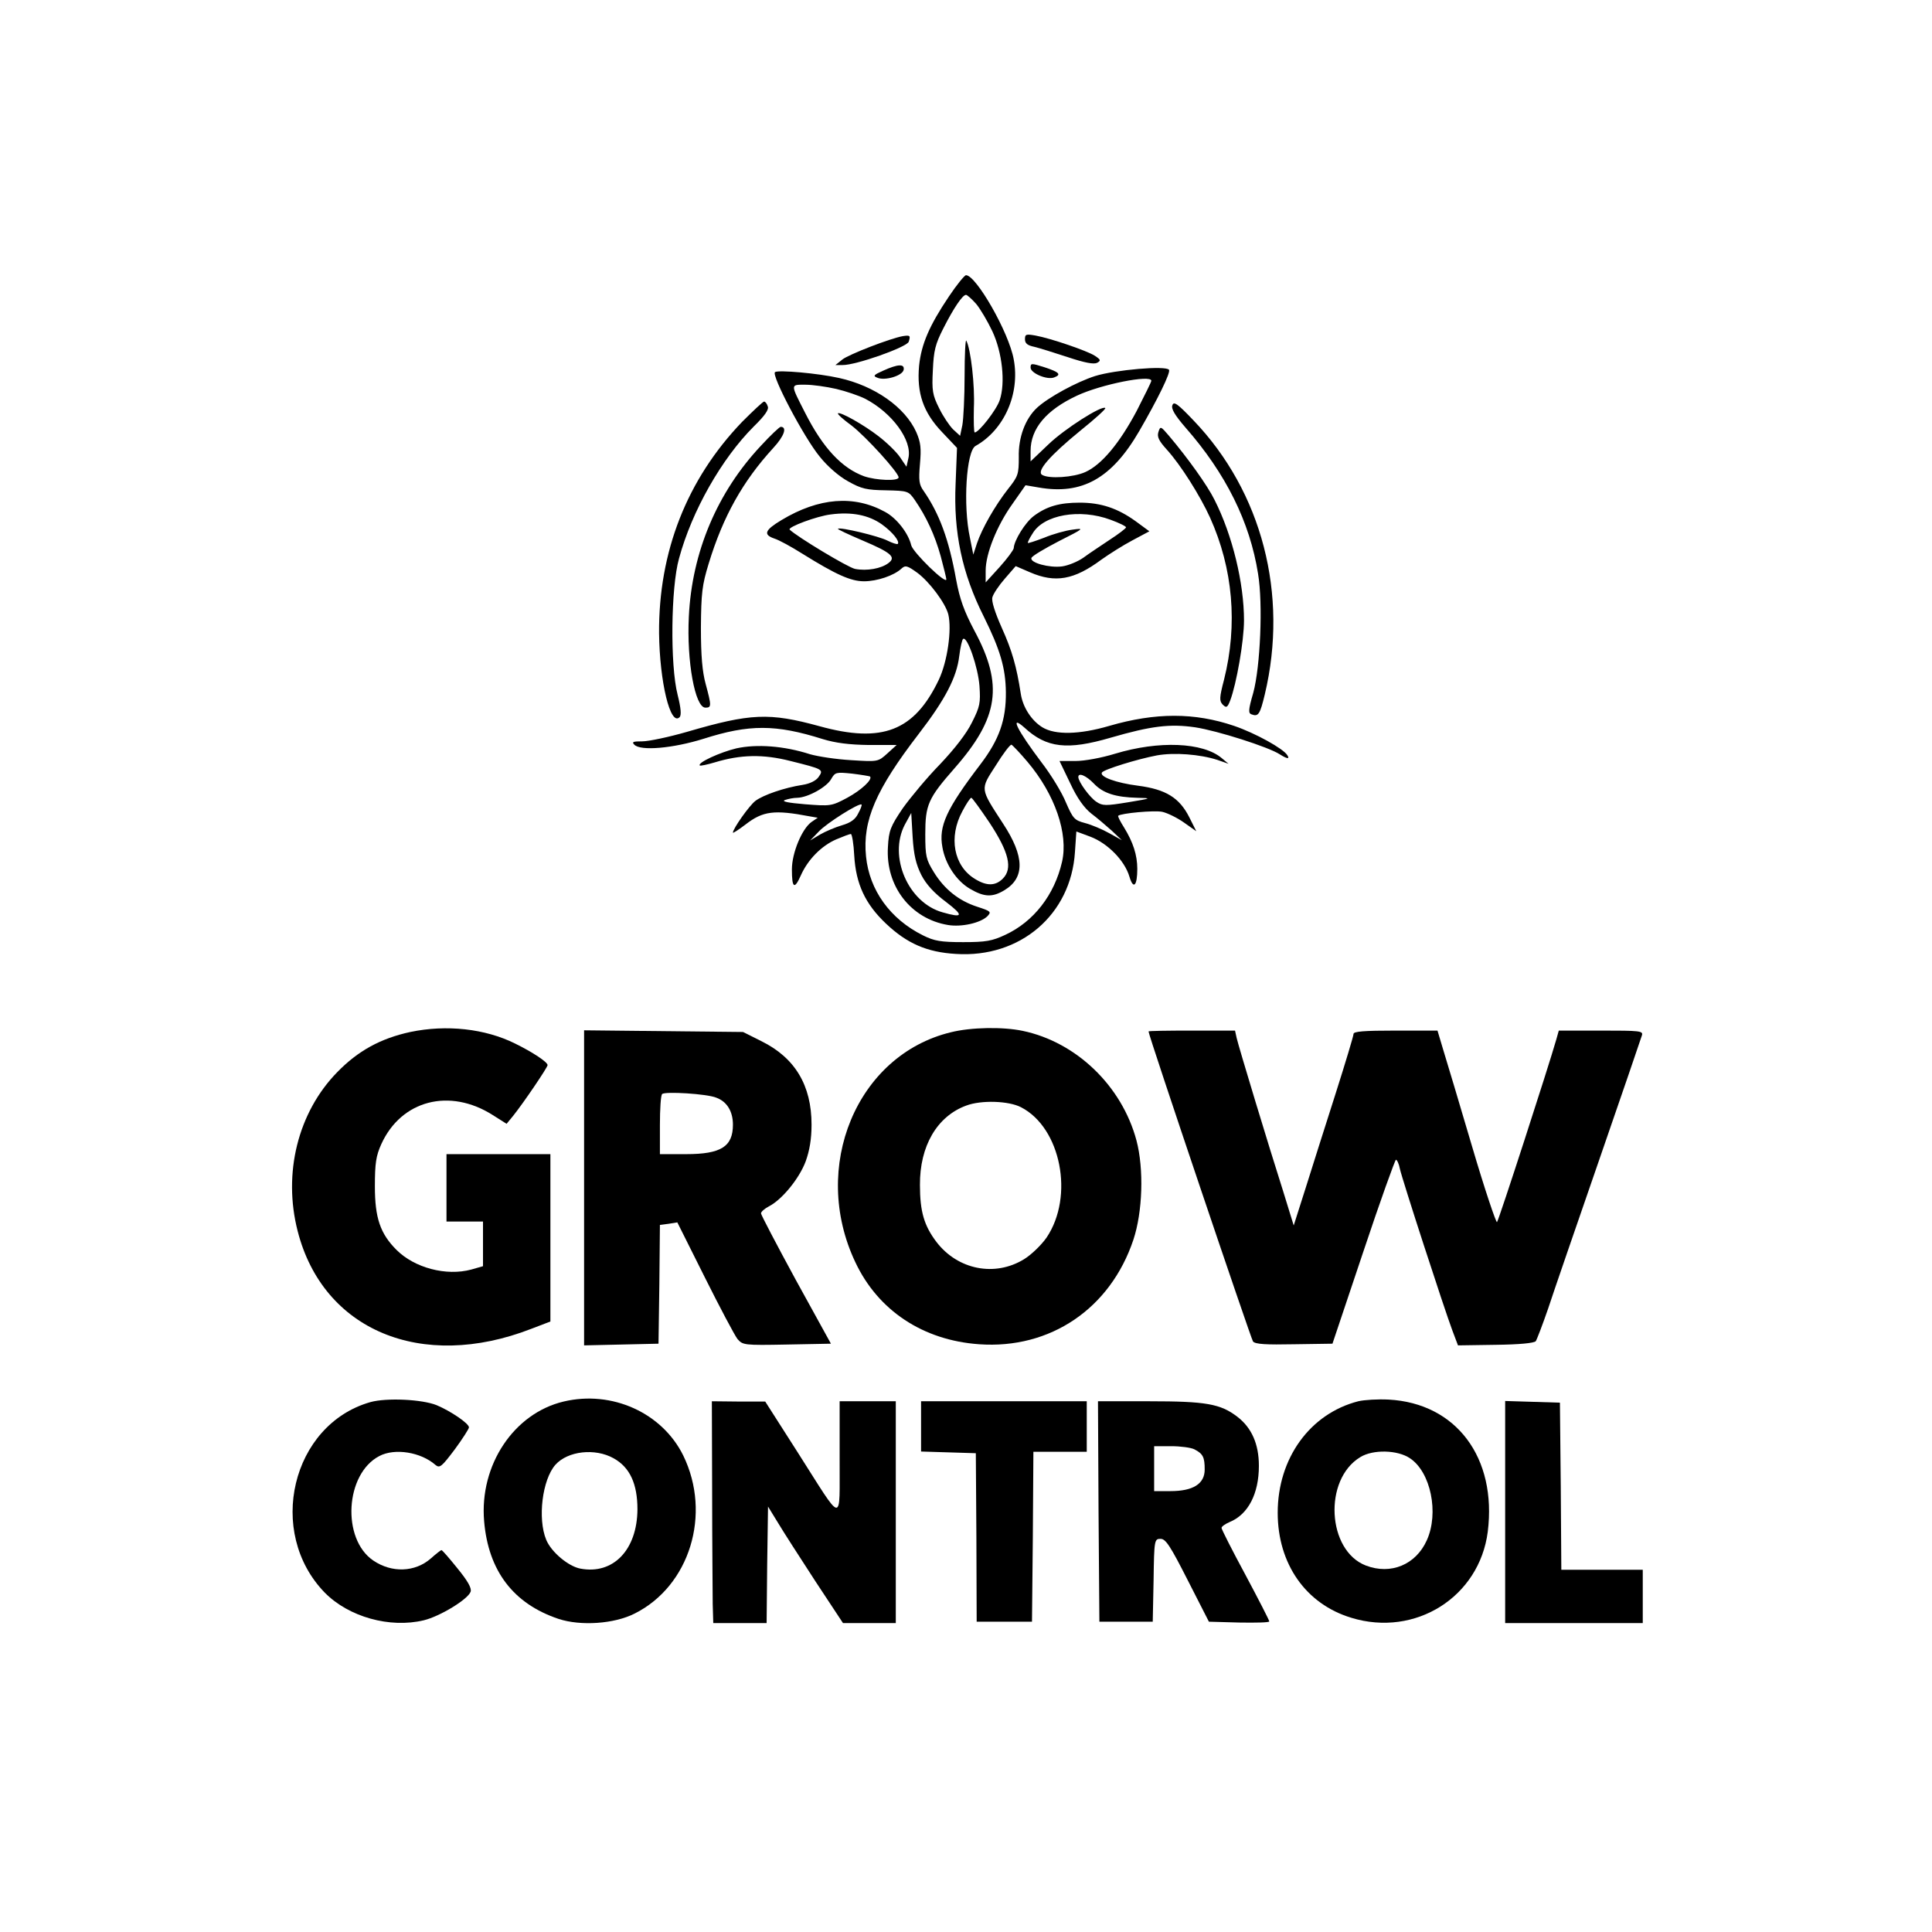
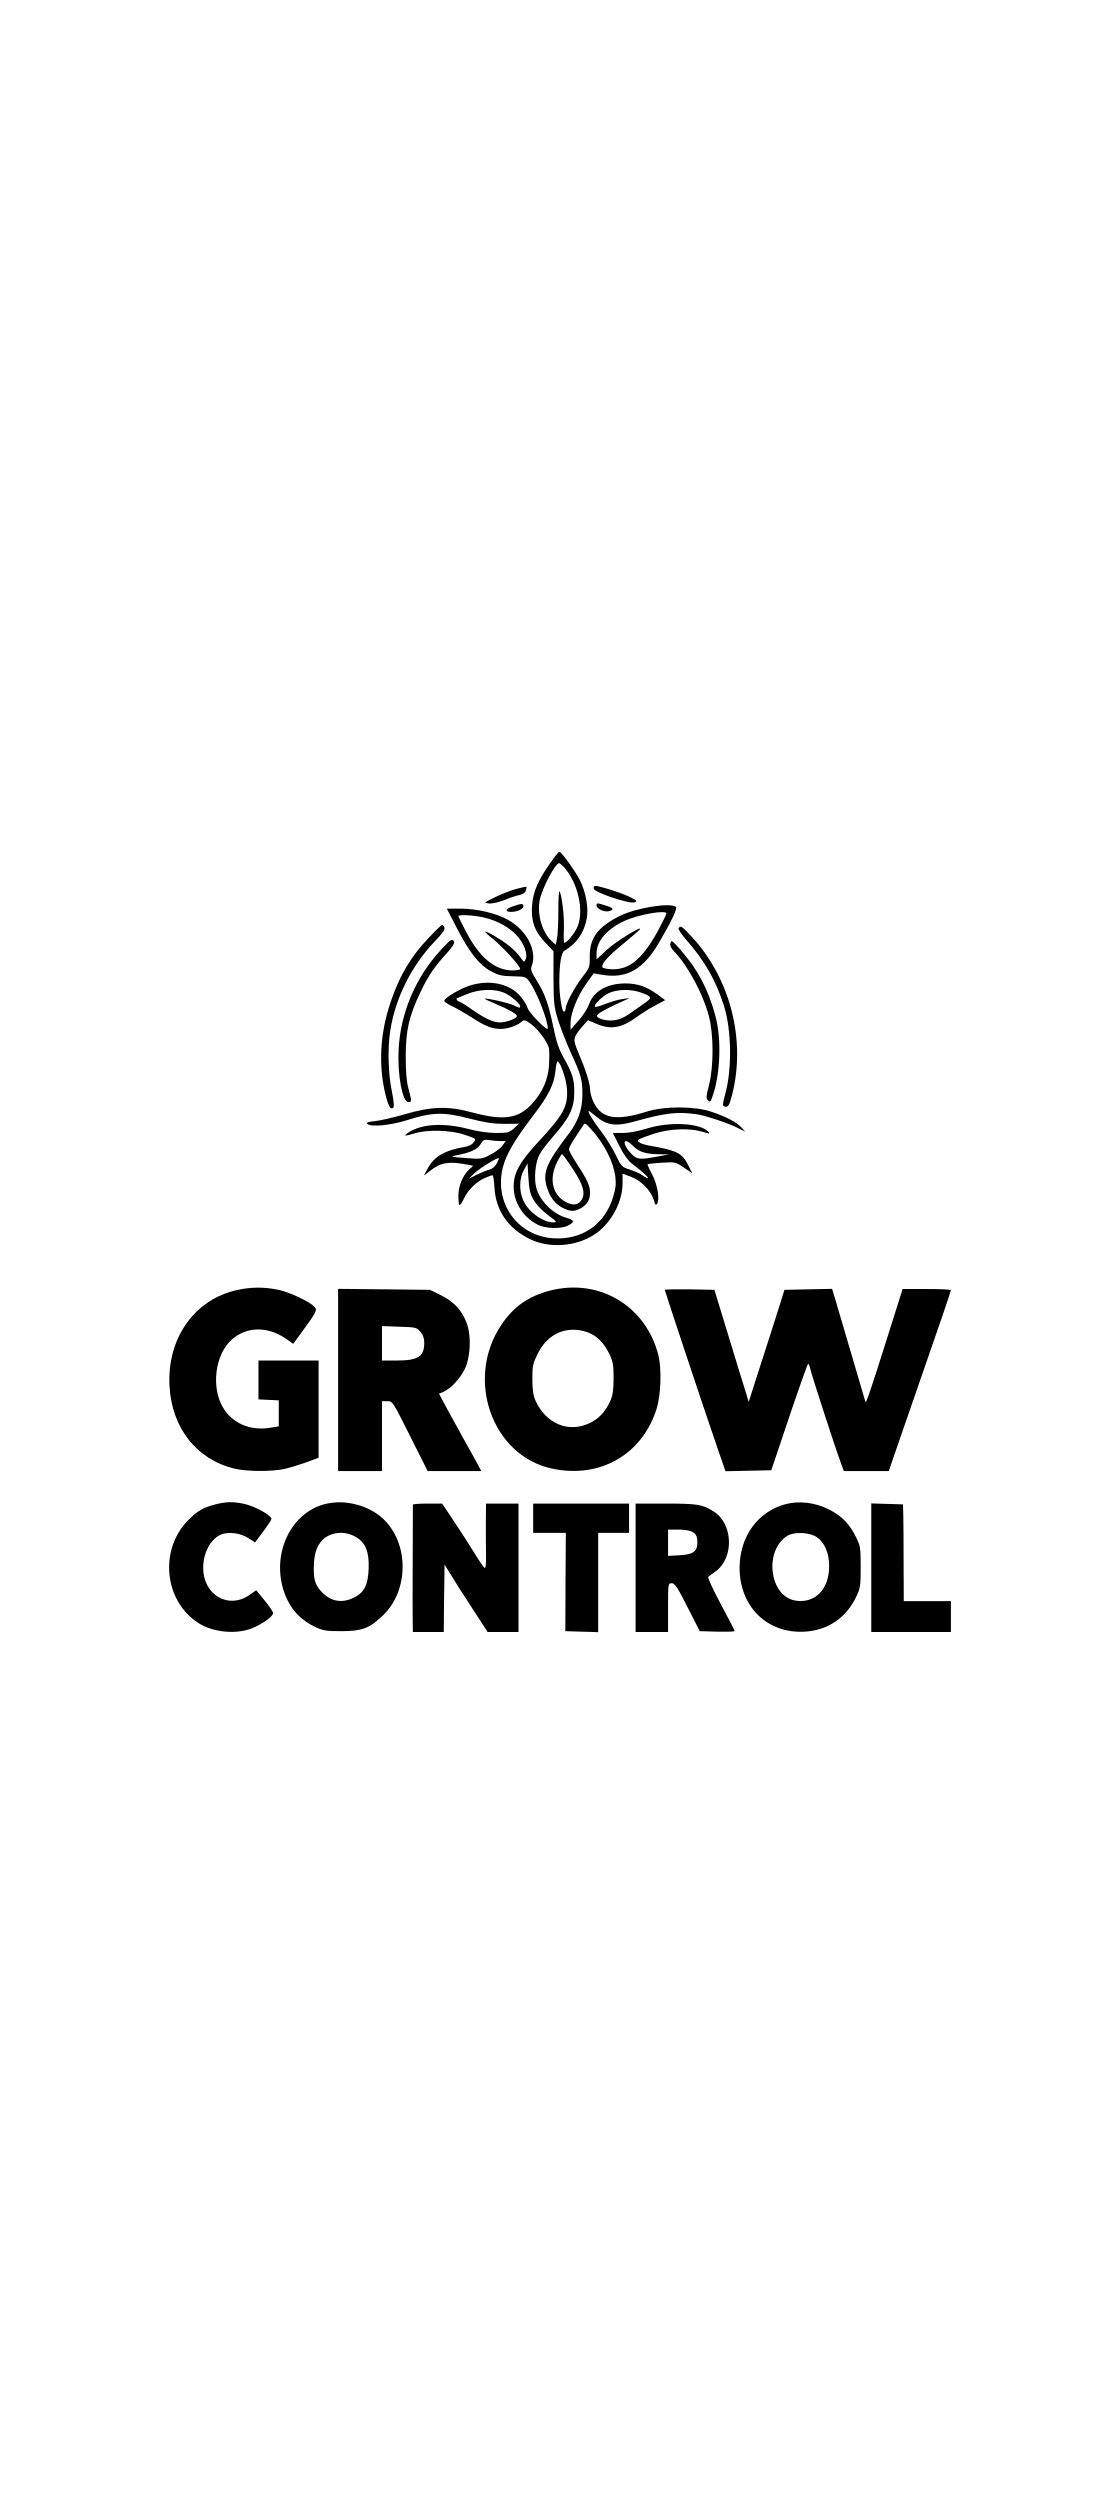
- <svg xmlns="http://www.w3.org/2000/svg" version="1.0" width="688pt" height="688pt" viewBox="0 0 688 688" preserveAspectRatio="xMidYMid meet">
-   <g transform="translate(0,688) scale(0.1,-0.1)" fill="#000000" stroke="none">
-     <path d="M3379 5824 c-70 -104 -98 -170 -106 -246 -9 -98 15 -167 82 -237 l53 -56 -5 -127 c-8 -173 23 -320 100 -473 59 -119 78 -184 79 -270 1 -99 -24 -169 -90 -256 -122 -160 -150 -221 -136 -296 10 -60 50 -120 98 -148 51 -30 80 -31 123 -5 73 44 72 120 -5 237 -83 128 -82 120 -26 207 26 42 51 75 56 74 4 -2 30 -29 57 -61 98 -116 146 -256 123 -356 -27 -118 -101 -213 -202 -260 -47 -22 -69 -26 -150 -26 -80 0 -103 4 -143 24 -117 58 -191 161 -203 281 -13 128 35 238 188 437 94 122 135 201 144 277 4 31 10 59 14 61 15 9 53 -101 58 -168 4 -60 2 -73 -27 -130 -19 -39 -61 -93 -113 -148 -46 -47 -105 -118 -133 -157 -44 -65 -50 -80 -53 -138 -9 -139 81 -256 214 -278 48 -8 115 7 140 31 15 16 13 18 -36 34 -65 21 -117 62 -155 124 -27 44 -30 56 -30 134 0 105 10 128 104 235 158 180 175 297 71 490 -37 70 -52 112 -65 181 -26 145 -60 236 -116 317 -16 22 -18 37 -13 95 5 57 3 77 -13 114 -40 89 -148 165 -275 193 -76 17 -215 29 -228 21 -15 -9 103 -233 159 -301 27 -34 68 -70 101 -88 48 -27 66 -31 135 -32 78 -2 80 -2 103 -35 40 -58 71 -124 92 -200 11 -41 20 -78 20 -82 0 -20 -118 95 -125 121 -10 43 -52 97 -93 119 -111 61 -236 51 -369 -29 -60 -36 -66 -52 -25 -66 16 -5 60 -29 98 -53 122 -76 174 -99 221 -99 46 0 106 20 133 45 14 13 21 11 57 -15 43 -32 100 -108 110 -148 13 -54 -3 -168 -34 -233 -87 -182 -201 -227 -425 -165 -179 49 -245 46 -471 -20 -66 -19 -137 -34 -160 -34 -33 0 -38 -2 -28 -12 22 -23 137 -13 246 21 163 52 257 52 425 -1 46 -14 94 -20 164 -21 l99 0 -33 -30 c-33 -30 -34 -30 -129 -24 -53 3 -118 13 -146 21 -93 30 -190 37 -263 21 -58 -14 -139 -51 -130 -61 2 -2 26 3 53 11 92 28 172 30 270 5 116 -29 119 -30 100 -57 -9 -13 -31 -24 -57 -28 -65 -10 -140 -36 -168 -57 -22 -17 -80 -99 -80 -113 0 -3 20 10 45 29 62 48 102 53 228 29 l29 -5 -22 -15 c-34 -24 -70 -110 -70 -169 0 -67 9 -73 32 -21 25 56 73 105 126 128 24 10 47 19 52 19 4 0 10 -35 12 -77 6 -101 39 -172 113 -242 75 -71 146 -102 249 -108 229 -15 410 140 424 363 l5 73 51 -19 c60 -23 121 -84 138 -142 14 -47 28 -33 28 28 0 49 -15 95 -47 147 -14 22 -23 40 -21 42 10 9 128 20 157 14 18 -4 53 -21 77 -38 l44 -31 -25 50 c-35 69 -83 99 -182 112 -79 10 -138 32 -129 47 7 11 127 48 196 61 61 11 153 4 215 -16 l40 -14 -24 20 c-67 57 -225 63 -380 16 -49 -15 -109 -26 -141 -26 l-57 0 38 -79 c25 -54 50 -88 75 -108 20 -15 53 -43 73 -61 l36 -34 -45 25 c-25 14 -63 30 -86 36 -38 10 -43 16 -68 73 -14 35 -53 99 -87 143 -86 114 -116 173 -61 124 79 -73 153 -81 307 -36 145 42 211 50 301 37 79 -12 261 -70 301 -96 27 -17 37 -18 27 -3 -14 23 -113 78 -189 104 -141 48 -280 48 -445 0 -106 -31 -192 -33 -238 -5 -39 24 -70 72 -77 120 -15 97 -31 153 -67 233 -25 56 -38 97 -34 110 3 12 23 42 44 66 l39 45 51 -22 c90 -39 157 -27 254 45 28 20 77 51 111 69 l60 32 -49 36 c-64 46 -123 66 -199 66 -72 0 -117 -13 -163 -47 -31 -23 -71 -88 -72 -115 -1 -7 -23 -37 -50 -67 l-50 -55 0 42 c0 60 40 160 95 237 l47 67 47 -8 c154 -27 260 32 358 201 66 114 112 208 106 218 -10 16 -192 0 -263 -22 -66 -21 -167 -76 -207 -113 -42 -39 -67 -106 -65 -176 0 -60 -2 -68 -38 -113 -47 -60 -93 -141 -111 -194 l-13 -40 -12 60 c-25 115 -13 309 20 327 102 57 159 186 136 308 -17 96 -134 300 -170 300 -5 0 -33 -34 -61 -76z m97 -26 c15 -18 41 -62 58 -98 35 -75 47 -183 26 -245 -11 -34 -74 -115 -89 -115 -3 0 -4 39 -3 87 4 80 -11 211 -27 240 -3 6 -6 -50 -6 -125 0 -75 -4 -154 -8 -176 l-8 -38 -25 23 c-13 13 -36 47 -50 76 -23 46 -26 62 -22 135 3 70 9 93 37 148 38 75 69 120 81 120 4 0 21 -15 36 -32z m624 -274 c0 -4 -24 -52 -52 -107 -61 -115 -125 -192 -183 -218 -42 -19 -130 -25 -154 -10 -21 13 28 69 137 158 51 41 91 77 88 80 -11 11 -145 -74 -203 -130 l-63 -60 0 37 c0 80 56 146 165 197 85 40 265 76 265 53z m-1122 -29 c34 -8 81 -24 103 -35 96 -50 168 -148 154 -211 l-7 -31 -23 34 c-13 19 -47 52 -77 75 -53 41 -137 88 -144 81 -2 -3 19 -22 48 -43 52 -40 168 -168 168 -185 0 -14 -79 -11 -123 4 -79 29 -146 100 -210 226 -53 104 -53 100 1 100 26 0 75 -7 110 -15z m162 -482 c39 -28 65 -61 57 -70 -3 -2 -19 3 -37 12 -31 16 -169 49 -176 42 -2 -2 37 -20 86 -41 104 -44 122 -60 94 -81 -26 -20 -77 -29 -119 -21 -25 5 -206 114 -233 140 -8 9 97 48 146 54 75 10 135 -2 182 -35z m815 16 c30 -11 55 -23 55 -27 -1 -4 -27 -24 -58 -44 -31 -21 -74 -49 -94 -64 -20 -14 -54 -28 -76 -31 -45 -6 -115 13 -109 30 2 7 46 33 98 60 89 45 92 47 49 41 -25 -3 -71 -16 -102 -29 -32 -12 -58 -21 -58 -18 0 3 7 18 17 33 39 67 168 90 278 49z m-857 -914 c11 -10 -31 -49 -81 -76 -56 -30 -60 -30 -150 -23 -61 5 -85 10 -72 15 11 4 31 8 44 8 39 1 106 39 121 67 14 24 17 25 75 19 33 -4 61 -9 63 -10z m797 -25 c33 -35 78 -49 155 -51 53 -1 52 -2 -33 -16 -80 -13 -91 -13 -113 2 -23 15 -64 71 -64 88 0 17 28 5 55 -23z m-371 -140 c69 -105 83 -163 47 -199 -26 -26 -57 -27 -99 -1 -76 46 -95 149 -45 241 14 27 29 49 32 48 3 0 32 -40 65 -89z m-468 33 c-10 -21 -27 -33 -58 -42 -24 -7 -59 -22 -78 -33 l-35 -21 31 32 c28 30 144 103 152 96 2 -2 -3 -16 -12 -32z m225 -219 c17 -33 45 -64 88 -96 64 -49 61 -58 -12 -37 -123 34 -194 199 -135 312 l23 42 5 -86 c4 -64 12 -97 31 -135z" />
-     <path d="M3215 5683 c-45 -8 -192 -65 -215 -83 l-25 -20 25 0 c47 -1 230 64 236 83 7 22 5 24 -21 20z" />
-     <path d="M3650 5672 c0 -15 9 -22 33 -27 17 -4 71 -21 120 -37 60 -20 92 -26 104 -20 14 8 13 11 -8 25 -28 18 -157 62 -211 72 -34 6 -38 5 -38 -13z" />
-     <path d="M3670 5571 c0 -20 59 -45 84 -35 27 10 18 19 -34 36 -47 15 -50 15 -50 -1z" />
-     <path d="M3145 5560 c-34 -15 -37 -19 -21 -25 27 -12 90 7 94 28 4 22 -20 21 -73 -3z" />
-     <path d="M2643 5378 c-197 -205 -298 -463 -296 -753 2 -173 40 -332 73 -299 7 7 5 32 -7 80 -27 105 -24 382 5 485 46 170 152 356 266 470 40 39 55 61 50 72 -3 10 -9 17 -13 17 -4 0 -39 -33 -78 -72z" />
-     <path d="M4175 5437 c-5 -12 8 -35 47 -80 143 -163 229 -336 258 -520 18 -107 8 -332 -17 -424 -18 -62 -18 -73 -6 -77 24 -9 30 0 47 71 85 356 -10 721 -253 975 -57 60 -71 70 -76 55z" />
-     <path d="M2710 5293 c-156 -166 -246 -379 -257 -609 -8 -158 22 -324 59 -324 22 0 22 6 1 84 -12 44 -17 100 -17 201 1 123 4 151 28 229 51 167 121 292 229 410 40 43 51 76 27 76 -4 0 -36 -30 -70 -67z" />
-     <path d="M4125 5341 c-5 -17 2 -31 30 -62 50 -55 119 -165 154 -242 82 -182 99 -381 50 -577 -17 -65 -17 -76 -5 -89 13 -13 17 -11 27 15 22 58 49 211 49 285 0 132 -41 303 -105 429 -25 51 -96 150 -163 229 -29 34 -30 34 -37 12z" />
-     <path d="M1461 3205 c-106 -23 -186 -67 -260 -143 -140 -143 -194 -360 -141 -566 90 -353 441 -500 832 -348 l68 26 0 298 0 298 -185 0 -185 0 0 -120 0 -120 65 0 65 0 0 -80 0 -79 -42 -12 c-89 -24 -202 6 -266 70 -58 58 -77 114 -77 226 0 83 4 109 23 151 71 156 243 201 397 103 l49 -31 23 28 c37 46 123 173 123 181 0 11 -53 46 -116 77 -107 53 -244 68 -373 41z" />
-     <path d="M3386 3204 c-335 -81 -501 -480 -340 -819 81 -172 241 -278 441 -292 253 -18 467 127 549 372 33 99 38 252 11 354 -52 194 -214 350 -405 390 -71 15 -184 13 -256 -5z m250 -267 c142 -73 190 -317 91 -464 -18 -26 -54 -61 -80 -77 -104 -64 -236 -38 -312 61 -44 58 -59 108 -59 203 -1 139 61 245 165 283 53 20 151 17 195 -6z" />
-     <path d="M2080 2650 l0 -561 133 3 132 3 3 211 2 212 31 4 31 5 98 -196 c54 -108 106 -206 116 -219 19 -22 23 -23 176 -20 l157 3 -125 227 c-68 125 -124 232 -124 237 0 6 13 17 28 25 47 24 108 99 131 160 14 39 21 80 21 131 0 140 -59 238 -178 297 l-66 33 -283 3 -283 3 0 -561z m471 321 c38 -14 59 -49 59 -96 0 -78 -42 -105 -167 -105 l-93 0 0 103 c0 57 3 107 8 111 9 10 160 1 193 -13z" />
-     <path d="M4090 3207 c0 -14 365 -1095 372 -1104 8 -10 47 -12 147 -10 l136 2 110 328 c60 180 113 327 116 327 4 0 11 -15 14 -32 8 -37 156 -493 187 -576 l20 -53 134 2 c84 1 137 6 143 13 4 6 24 58 44 116 19 58 101 296 182 530 81 234 149 433 152 443 5 16 -7 17 -145 17 l-151 0 -9 -32 c-28 -98 -205 -644 -211 -650 -3 -4 -44 117 -89 270 -45 152 -91 307 -103 345 l-20 67 -149 0 c-113 0 -150 -3 -150 -12 0 -7 -29 -103 -64 -213 -35 -110 -83 -260 -106 -334 l-43 -135 -37 120 c-53 166 -158 513 -166 547 l-6 27 -154 0 c-85 0 -154 -1 -154 -3z" />
-     <path d="M1319 1887 c-281 -80 -372 -464 -162 -679 85 -86 231 -127 352 -98 58 14 158 75 167 102 4 13 -11 39 -47 83 -29 36 -54 65 -57 65 -2 0 -19 -13 -38 -30 -56 -49 -139 -52 -205 -7 -113 77 -100 309 22 372 55 29 148 14 200 -32 15 -12 22 -6 68 55 28 38 51 74 51 79 0 14 -65 58 -115 79 -52 21 -178 27 -236 11z" />
-     <path d="M2007 1889 c-177 -42 -300 -226 -283 -426 15 -177 104 -294 265 -348 79 -26 198 -18 271 19 196 98 275 354 173 563 -75 152 -254 233 -426 192z m178 -202 c58 -32 85 -91 85 -182 -1 -144 -86 -233 -203 -211 -43 8 -104 59 -122 103 -31 75 -14 214 33 267 44 49 141 60 207 23z" />
-     <path d="M4837 1890 c-172 -44 -287 -203 -287 -397 0 -182 100 -325 262 -374 228 -70 456 74 486 306 33 264 -112 458 -353 471 -38 2 -87 -1 -108 -6z m184 -203 c74 -49 104 -195 60 -292 -39 -87 -128 -124 -217 -90 -138 53 -152 306 -20 386 45 28 133 26 177 -4z" />
-     <path d="M2536 1562 c0 -180 2 -357 2 -394 l2 -68 95 0 95 0 2 208 3 207 35 -57 c19 -32 79 -125 133 -208 l99 -150 94 0 94 0 0 395 0 395 -100 0 -100 0 0 -202 c-1 -238 17 -241 -150 21 l-115 180 -95 0 -95 1 1 -328z" />
-     <path d="M3280 1800 l0 -89 98 -3 97 -3 2 -300 1 -300 99 0 98 0 3 303 2 302 95 0 95 0 0 90 0 90 -295 0 -295 0 0 -90z" />
-     <path d="M3912 1498 l3 -393 95 0 95 0 3 148 c2 144 3 147 25 147 18 0 34 -24 97 -148 l75 -147 108 -3 c59 -1 107 0 107 4 0 4 -38 78 -85 166 -47 87 -85 162 -85 167 0 5 13 14 29 21 66 27 104 101 104 200 0 78 -26 136 -77 175 -60 46 -112 55 -313 55 l-183 0 2 -392z m341 221 c31 -16 37 -28 37 -72 0 -51 -41 -77 -122 -77 l-58 0 0 80 0 80 61 0 c33 0 70 -5 82 -11z" />
-     <path d="M5360 1495 l0 -395 245 0 245 0 0 95 0 95 -145 0 -145 0 -2 298 -3 297 -97 3 -98 3 0 -396z" />
+ <svg xmlns="http://www.w3.org/2000/svg" version="1.0" width="688pt" height="1538pt" viewBox="0 0 688 1538" preserveAspectRatio="xMidYMid meet">
+   <g transform="translate(0,1538) scale(0.1,-0.1)" fill="#000000" stroke="none">
+     <path d="M3381 10065 c-70 -101 -99 -167 -107 -246 -10 -98 13 -167 79 -236 l52 -55 0 -167 c1 -153 3 -173 28 -256 16 -49 50 -137 76 -195 66 -142 74 -173 74 -260 0 -94 -25 -167 -84 -245 -138 -180 -162 -239 -135 -327 19 -63 50 -104 96 -128 47 -24 71 -25 110 -5 40 21 60 53 60 98 0 43 -18 81 -84 182 -25 38 -46 76 -46 85 0 8 17 40 38 71 20 31 42 65 49 75 11 18 14 16 48 -21 85 -95 140 -203 151 -299 5 -41 1 -71 -15 -123 -52 -167 -191 -262 -367 -251 -222 15 -366 218 -310 438 20 78 72 167 185 315 96 126 129 192 138 276 3 32 9 59 13 59 16 0 54 -109 58 -167 7 -108 -19 -158 -172 -323 -119 -128 -156 -195 -156 -279 0 -97 56 -187 145 -234 49 -26 146 -29 189 -7 43 22 41 34 -6 47 -85 23 -166 103 -189 186 -15 57 -6 154 19 202 11 22 46 68 76 103 111 126 139 182 139 287 0 75 -13 116 -65 207 -30 54 -45 97 -64 190 -30 144 -51 202 -103 287 -33 52 -38 68 -30 88 36 94 -31 222 -149 286 -73 40 -191 67 -289 67 l-84 0 61 -119 c78 -150 138 -227 210 -266 47 -25 67 -30 135 -31 78 -2 80 -2 103 -35 45 -63 112 -235 112 -286 0 -22 -119 99 -125 128 -4 15 -24 48 -46 73 -67 76 -190 101 -311 62 -58 -19 -149 -72 -155 -92 -2 -5 18 -20 44 -32 27 -12 82 -44 123 -70 86 -56 127 -72 182 -72 41 0 102 21 128 45 14 13 21 11 57 -15 43 -32 100 -108 110 -148 3 -13 3 -58 1 -100 -5 -90 -38 -167 -101 -238 -84 -96 -176 -110 -367 -59 -152 42 -253 39 -420 -10 -69 -20 -151 -39 -183 -42 -42 -4 -55 -9 -47 -17 21 -21 140 -10 245 23 154 49 224 51 381 10 102 -26 148 -33 218 -33 l89 1 -31 -29 c-30 -26 -39 -28 -110 -28 -49 0 -112 9 -172 25 -151 39 -286 31 -367 -22 -34 -23 -24 -24 32 -7 81 26 225 23 313 -7 72 -24 72 -24 57 -46 -9 -13 -31 -25 -53 -28 -128 -22 -194 -61 -233 -138 l-21 -39 39 30 c66 52 116 59 236 36 l28 -6 -26 -24 c-38 -35 -65 -101 -65 -160 0 -28 3 -54 6 -57 4 -4 17 15 29 41 25 53 78 105 132 127 19 8 39 15 43 15 4 0 10 -35 12 -77 8 -140 84 -250 216 -315 127 -63 304 -46 417 40 91 69 155 193 155 302 l0 60 53 -20 c62 -23 121 -84 139 -142 9 -32 13 -36 21 -22 17 29 0 121 -32 181 -17 31 -29 58 -27 61 3 2 42 6 88 9 82 5 84 5 135 -30 l52 -35 -24 48 c-38 76 -70 92 -229 120 -66 11 -95 28 -74 42 7 4 49 20 93 34 94 31 220 35 298 11 39 -12 46 -13 37 -2 -47 56 -238 67 -381 22 -55 -17 -110 -27 -148 -27 l-61 0 40 -79 c25 -52 53 -90 76 -108 66 -51 105 -86 100 -90 -2 -3 -17 4 -33 16 -15 11 -51 27 -79 36 -48 15 -52 19 -84 86 -18 38 -57 102 -87 142 -52 68 -83 118 -83 132 0 4 19 -10 42 -29 69 -60 126 -68 243 -35 192 53 258 61 382 44 53 -8 193 -54 253 -85 l45 -22 -25 27 c-30 32 -90 64 -185 96 -100 34 -286 35 -394 1 -194 -61 -283 -44 -332 63 -10 22 -19 56 -19 75 -1 37 -27 120 -75 232 -32 76 -30 85 30 156 l32 36 51 -22 c90 -39 157 -27 254 45 28 20 77 51 110 68 l60 32 -50 37 c-65 47 -121 66 -196 66 -113 -1 -194 -48 -222 -128 -10 -27 -39 -73 -66 -102 l-48 -55 0 42 c0 60 42 164 96 240 l46 65 47 -8 c155 -28 259 30 358 202 79 135 113 208 100 216 -40 26 -245 -8 -342 -56 -138 -69 -188 -136 -187 -253 1 -63 -1 -68 -48 -128 -48 -64 -100 -161 -100 -189 0 -8 -4 -17 -9 -20 -13 -9 -31 100 -30 188 0 103 12 176 30 186 76 45 122 110 139 200 12 64 -6 163 -43 236 -30 58 -113 174 -126 174 -5 0 -32 -34 -60 -75z m95 -27 c80 -95 116 -257 79 -354 -15 -40 -66 -104 -83 -104 -4 0 -5 38 -3 84 3 80 -12 208 -27 233 -4 6 -7 -48 -7 -120 0 -73 -4 -149 -8 -171 l-8 -38 -26 23 c-58 54 -89 163 -73 250 14 73 96 229 120 229 4 0 21 -15 36 -32z m624 -278 c0 -5 -24 -53 -52 -106 -93 -169 -171 -237 -276 -237 -29 0 -58 5 -64 11 -16 16 33 71 135 153 48 40 90 76 94 82 17 27 -150 -76 -204 -127 l-63 -58 0 37 c0 76 65 151 175 201 83 38 255 68 255 44z m-1121 -25 c83 -20 152 -58 201 -111 44 -48 68 -113 54 -145 -9 -21 -11 -20 -33 12 -13 19 -43 50 -67 69 -49 39 -143 95 -149 88 -2 -2 21 -24 52 -48 56 -45 163 -163 163 -181 0 -5 -21 -9 -47 -9 -109 0 -205 81 -288 242 -25 47 -45 89 -45 92 0 11 95 6 159 -9z m126 -464 c40 -18 95 -66 95 -82 0 -12 -7 -11 -41 7 -28 14 -170 46 -176 40 -2 -2 27 -16 64 -31 82 -34 133 -63 133 -76 0 -15 -65 -39 -105 -39 -42 0 -96 26 -181 86 -34 24 -67 44 -73 44 -9 0 -17 20 -8 20 1 0 29 11 62 25 75 31 171 33 230 6z m835 4 c73 -26 75 -33 22 -69 -26 -18 -68 -47 -93 -65 -31 -22 -63 -35 -93 -38 -48 -6 -109 12 -103 30 3 11 48 37 137 78 l65 29 -45 -6 c-25 -3 -72 -17 -105 -30 -32 -13 -61 -21 -64 -18 -11 10 38 60 79 82 53 26 136 29 200 7z m-862 -915 l33 0 -20 -28 c-11 -15 -44 -41 -75 -56 -53 -27 -58 -28 -153 -20 -94 7 -96 8 -53 17 85 16 129 37 147 69 16 26 22 29 53 24 19 -3 50 -6 68 -6z m817 -30 c34 -36 78 -50 160 -51 l60 -1 -70 -13 c-111 -21 -127 -19 -162 18 -36 37 -52 77 -31 77 8 0 27 -14 43 -30z m-372 -140 c66 -99 81 -153 53 -195 -20 -31 -58 -33 -104 -5 -75 46 -94 142 -46 238 14 29 29 52 32 51 4 0 33 -40 65 -89z m-467 32 c-9 -18 -27 -32 -43 -37 -15 -3 -50 -18 -78 -31 l-50 -25 31 31 c29 29 145 101 152 95 2 -2 -3 -17 -12 -33z m228 -226 c16 -28 52 -65 88 -92 53 -39 57 -44 34 -44 -67 0 -153 62 -187 135 -26 57 -25 137 4 187 l22 41 6 -90 c4 -74 11 -99 33 -137z" />
+     <path d="M3175 9911 c-33 -9 -92 -32 -130 -51 -68 -33 -69 -34 -37 -38 20 -2 59 7 95 21 34 14 76 28 94 31 19 5 35 15 38 27 4 11 5 22 3 24 -1 1 -30 -5 -63 -14z" />
+     <path d="M3652 9913 c5 -24 224 -97 253 -84 17 8 13 12 -37 36 -57 26 -180 65 -206 65 -7 0 -12 -8 -10 -17z" />
+     <path d="M3670 9810 c0 -22 51 -44 79 -35 33 10 25 20 -29 36 -46 15 -50 14 -50 -1z" />
+     <path d="M3152 9803 c-44 -15 -48 -33 -7 -33 37 0 75 18 75 35 0 18 -12 18 -68 -2z" />
+     <path d="M2641 9614 c-114 -119 -181 -232 -237 -396 -65 -191 -77 -385 -34 -566 19 -78 33 -103 50 -86 6 6 2 43 -10 104 -22 106 -26 266 -9 370 32 203 131 400 276 551 44 46 62 71 57 83 -3 9 -10 16 -14 16 -4 0 -40 -34 -79 -76z" />
+     <path d="M4175 9670 c-4 -6 18 -39 48 -73 113 -129 183 -252 231 -406 47 -148 50 -392 7 -544 -16 -59 -17 -69 -4 -74 21 -8 30 5 47 72 86 338 -11 716 -250 974 -57 62 -68 69 -79 51z" />
+     <path d="M2714 9538 c-159 -172 -251 -391 -262 -619 -7 -155 24 -319 60 -319 22 0 22 3 1 82 -12 44 -17 103 -17 198 0 159 20 249 90 395 48 101 86 157 161 239 32 35 50 62 47 71 -10 24 -19 19 -80 -47z" />
+     <path d="M4125 9579 c-5 -15 1 -30 23 -53 86 -90 177 -260 213 -397 30 -114 30 -307 1 -424 -18 -68 -19 -82 -7 -94 12 -12 16 -10 25 15 51 133 61 359 21 504 -44 165 -109 287 -219 412 -46 52 -51 56 -57 37z" />
+     <path d="M1460 7444 c-264 -57 -434 -298 -417 -593 14 -256 168 -451 399 -506 80 -19 235 -19 313 -1 33 8 93 27 133 41 l72 27 0 299 0 299 -185 0 -185 0 0 -120 0 -119 63 -3 62 -3 0 -80 0 -80 -56 -9 c-120 -19 -229 28 -286 123 -76 126 -50 329 53 420 91 80 217 83 329 8 l49 -34 41 56 c104 142 108 151 90 171 -29 32 -152 90 -222 105 -84 18 -168 18 -253 -1z" />
+     <path d="M3383 7440 c-131 -34 -223 -98 -297 -208 -227 -333 -60 -809 311 -887 295 -63 555 87 643 370 26 84 31 241 11 325 -75 305 -365 479 -668 400z m229 -255 c58 -20 104 -66 137 -135 22 -47 26 -68 26 -150 -1 -74 -5 -105 -21 -140 -30 -66 -72 -110 -129 -136 -127 -60 -265 -3 -329 136 -16 35 -20 66 -21 135 0 82 3 96 33 157 61 124 178 175 304 133z" />
+     <path d="M2080 6891 l0 -561 135 0 135 0 0 215 0 215 33 0 c32 0 33 -1 140 -215 l108 -215 165 0 165 0 -42 78 c-23 42 -59 106 -79 142 -20 36 -60 108 -88 160 l-51 96 28 12 c43 19 98 77 128 135 38 74 44 207 14 288 -30 79 -80 132 -159 171 l-67 33 -282 3 -283 3 0 -560z m506 296 c17 -20 24 -40 24 -68 0 -85 -38 -109 -170 -109 l-90 0 0 106 0 106 106 -4 c102 -3 107 -4 130 -31z" />
+     <path d="M4090 7444 c0 -7 247 -750 322 -967 l51 -148 141 3 141 3 110 327 c61 181 113 328 117 328 3 0 10 -15 13 -32 8 -37 156 -493 187 -575 l19 -53 139 0 138 0 35 103 c43 125 208 602 288 832 32 94 59 174 59 178 0 4 -67 7 -148 7 l-149 0 -97 -307 c-105 -333 -129 -401 -132 -387 -4 16 -155 526 -180 612 l-25 83 -147 -3 -146 -3 -58 -185 c-33 -102 -82 -257 -111 -345 l-51 -160 -18 60 c-11 33 -58 188 -106 345 l-87 285 -153 3 c-83 1 -152 0 -152 -4z" />
+     <path d="M1322 6124 c-73 -19 -103 -36 -160 -92 -184 -180 -155 -500 59 -637 90 -58 233 -71 330 -32 65 27 129 73 129 93 0 8 -23 43 -52 78 l-52 63 -41 -29 c-129 -91 -285 0 -285 166 0 90 41 170 102 202 45 23 126 15 177 -19 l40 -26 50 67 c28 37 51 72 51 78 0 20 -92 72 -155 89 -72 18 -123 18 -193 -1z" />
+     <path d="M2012 6130 c-240 -51 -362 -352 -243 -595 37 -74 92 -127 170 -164 49 -23 68 -26 161 -26 126 0 172 17 254 95 164 155 164 450 -1 600 -86 78 -223 115 -341 90z m173 -203 c63 -35 87 -91 83 -198 -4 -101 -27 -147 -94 -179 -74 -36 -145 -21 -201 43 -38 43 -47 82 -41 176 6 115 67 180 168 181 28 0 60 -9 85 -23z" />
+     <path d="M4835 6127 c-173 -45 -285 -200 -285 -393 0 -238 170 -405 400 -392 143 8 257 86 318 216 25 52 27 67 27 182 0 116 -2 129 -27 180 -42 86 -90 135 -171 175 -84 42 -179 53 -262 32z m192 -205 c46 -33 74 -97 74 -175 1 -143 -86 -233 -207 -214 -161 26 -196 307 -50 399 43 26 139 22 183 -10z" />
+     <path d="M2540 6123 c0 -5 0 -154 -1 -333 -1 -179 -1 -353 0 -387 l1 -63 95 0 95 0 2 208 3 207 40 -65 c21 -36 81 -129 132 -207 l93 -143 95 0 95 0 0 395 0 395 -100 0 -100 0 -1 -112 c0 -62 0 -153 1 -201 1 -59 -2 -87 -9 -83 -6 4 -36 48 -67 99 -31 51 -88 138 -126 195 l-68 102 -90 0 c-50 0 -90 -3 -90 -7z" />
+     <path d="M3280 6040 l0 -90 100 0 101 0 -2 -302 -1 -303 101 -3 101 -3 0 306 0 305 95 0 95 0 0 90 0 90 -295 0 -295 0 0 -90z" />
+     <path d="M3910 5735 l0 -395 100 0 100 0 0 150 c0 149 0 150 23 150 18 0 34 -23 97 -148 l75 -147 108 -3 c59 -1 107 0 107 4 0 3 -39 78 -86 166 -47 88 -82 163 -77 167 4 4 25 20 47 35 113 84 106 292 -13 367 -68 44 -100 49 -298 49 l-183 0 0 -395z m343 224 c30 -16 37 -28 37 -70 0 -54 -27 -73 -111 -77 l-69 -4 0 81 0 81 61 0 c33 0 70 -5 82 -11z" />
+     <path d="M5360 5735 l0 -395 245 0 245 0 0 95 0 95 -145 0 -145 0 -1 233 c0 127 -1 261 -2 297 l-2 65 -97 3 -98 3 0 -396z" />
  </g>
</svg>
